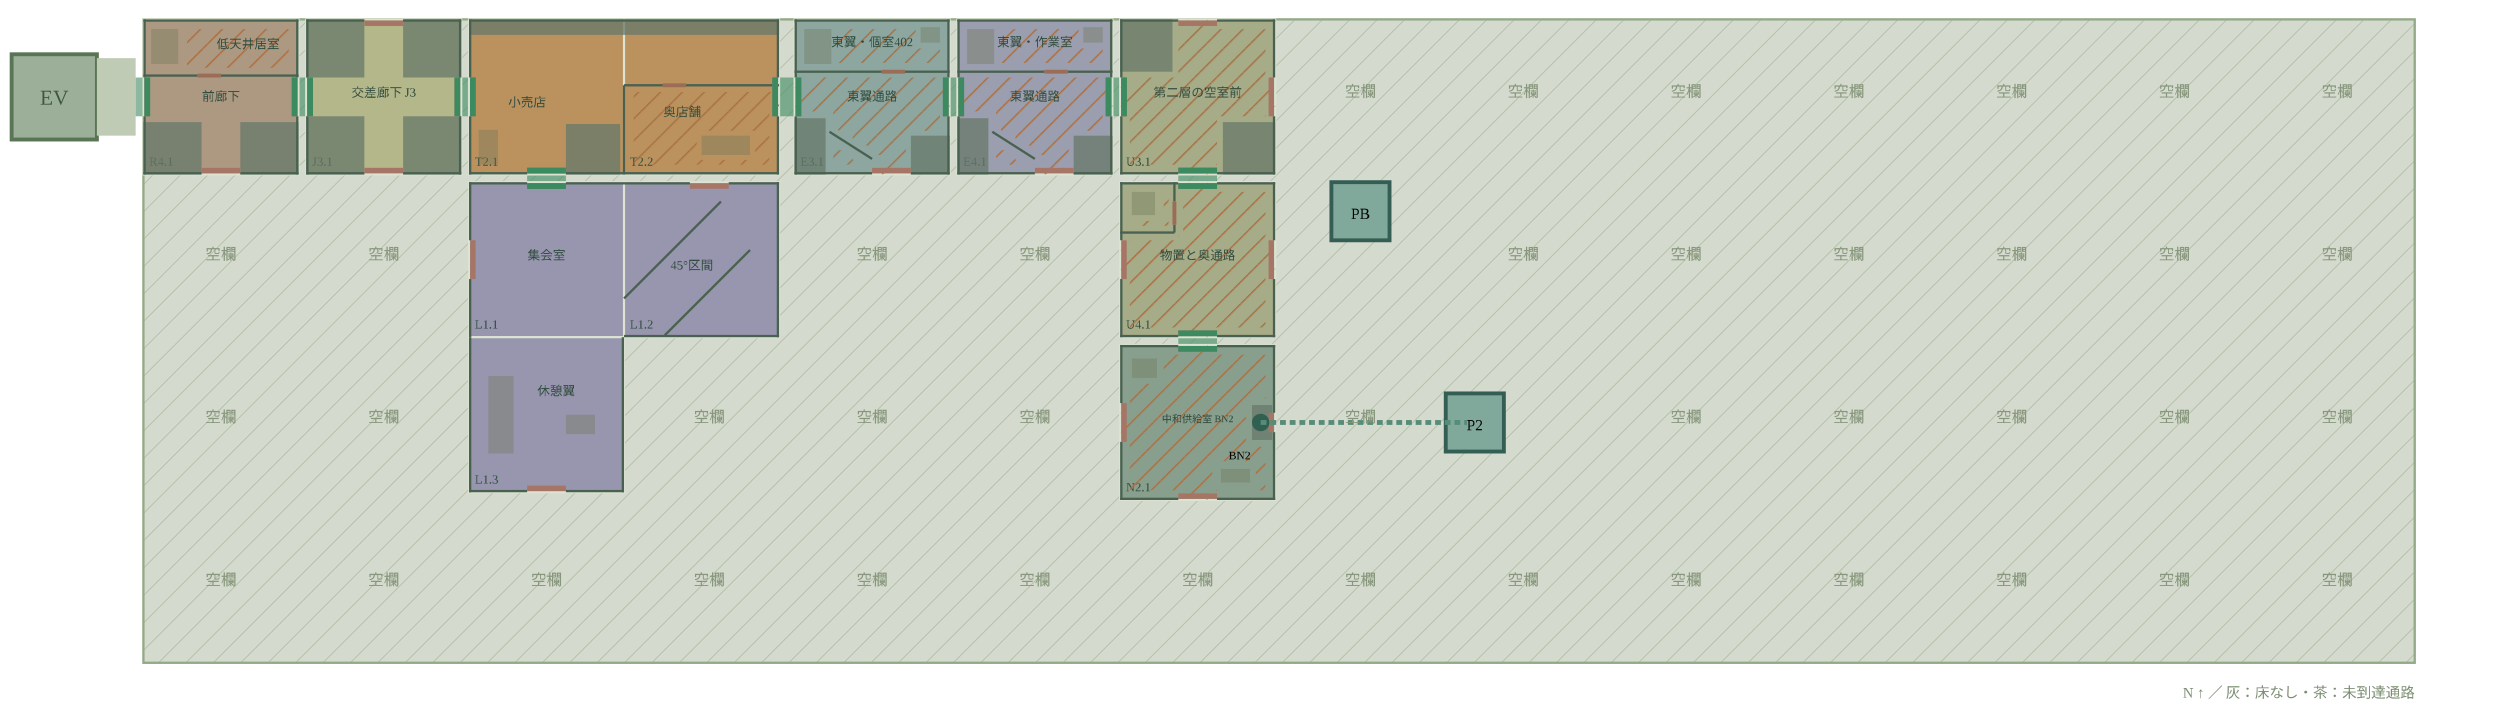
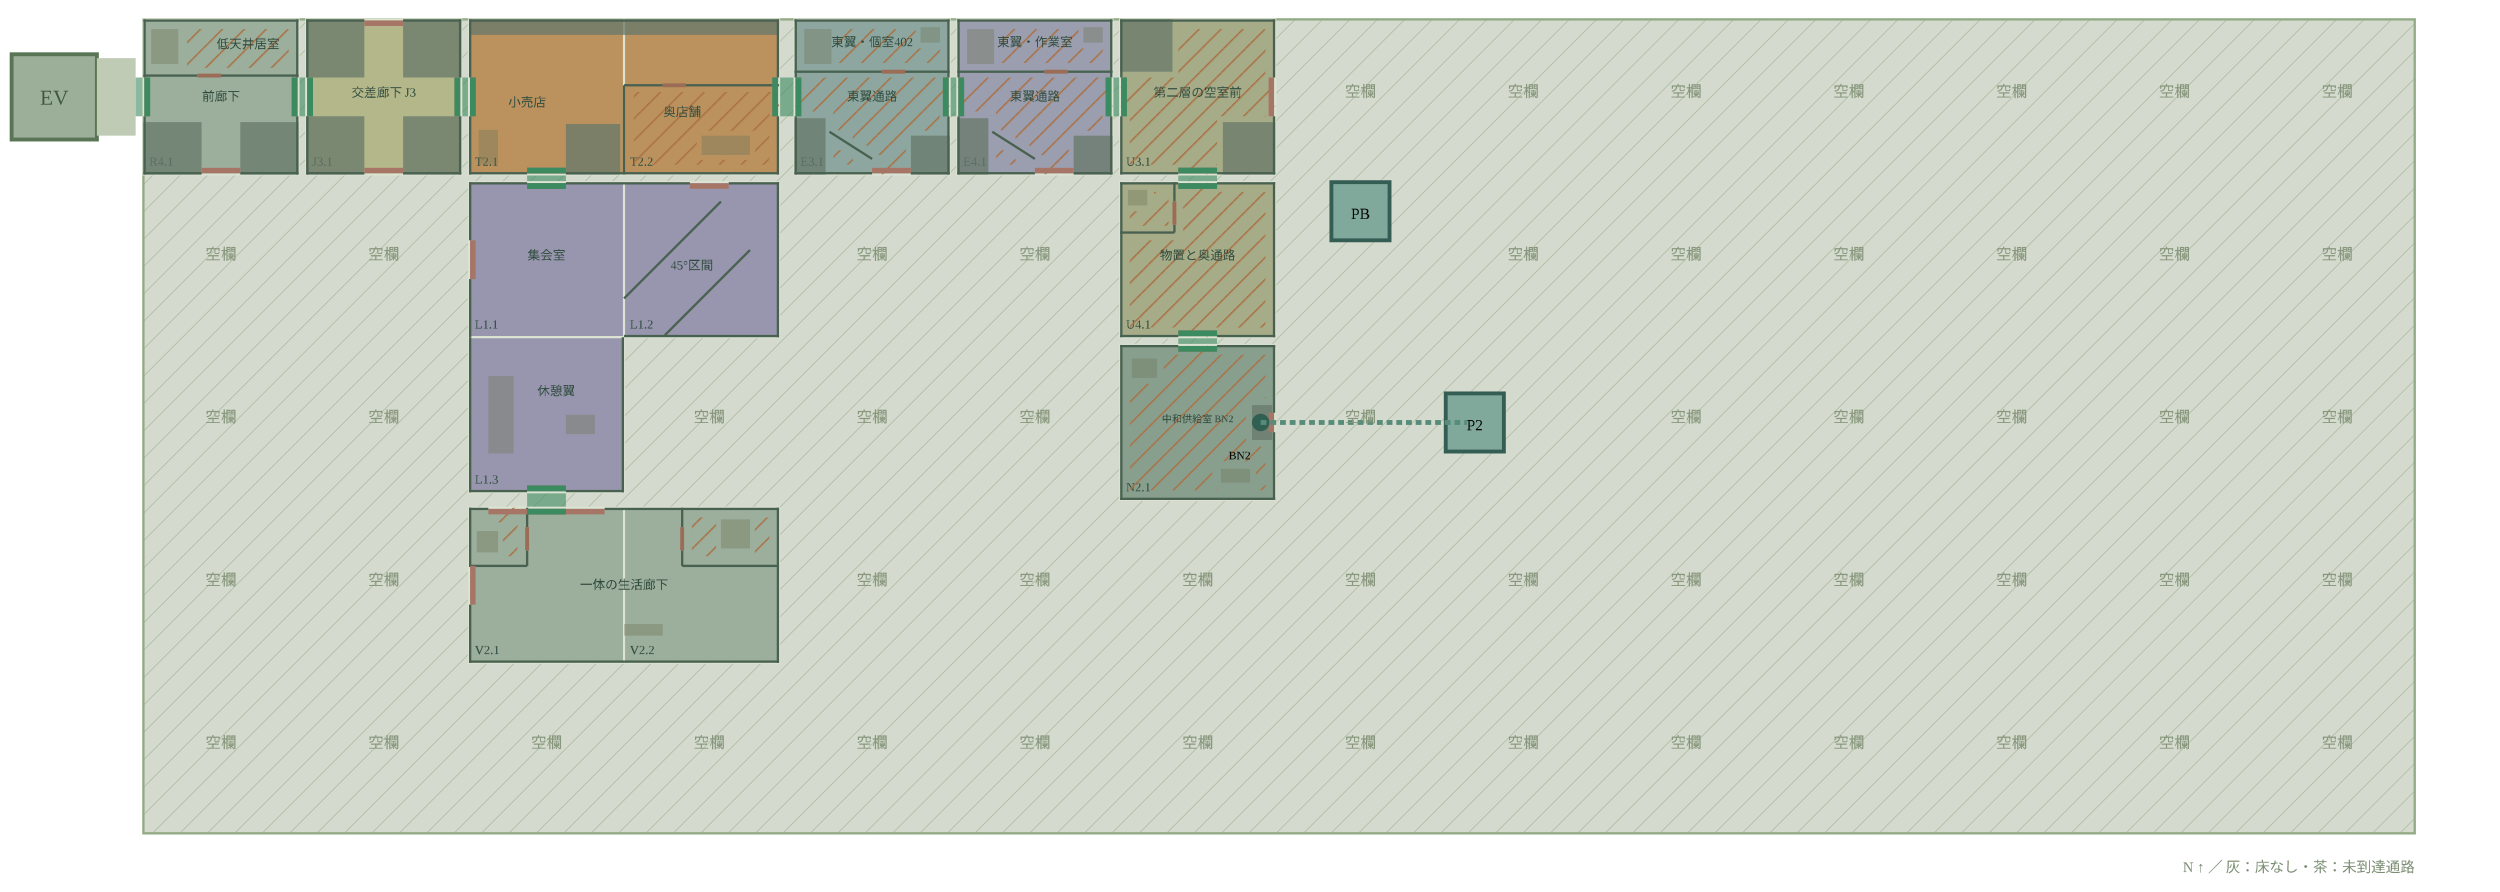
- <svg xmlns="http://www.w3.org/2000/svg" viewBox="-7.4 -1 129 37" role="img" aria-label="第二層 A 4方向・内部通路平面図">
+ <svg xmlns="http://www.w3.org/2000/svg" viewBox="-7.4 -1 129 46" role="img" aria-label="第二層 A 4方向・内部通路平面図">
  <defs>
    <pattern id="well0" width="1" height="1" patternUnits="userSpaceOnUse" patternTransform="rotate(45)">
      <rect width="1" height="1" fill="#d4dacd" />
      <line x1="0" y1="0" x2="0" y2="1" stroke="#b7c3ac" stroke-width=".1" />
    </pattern>
    <pattern id="iso0" width=".8" height=".8" patternUnits="userSpaceOnUse" patternTransform="rotate(45)">
      <line x1="0" y1="0" x2="0" y2=".8" stroke="#aa7043" stroke-width=".15" />
    </pattern>
  </defs>
-   <rect x="0" y="0" width="117.2" height="33.2" fill="url(#well0)" stroke="#93aa86" stroke-width=".12" />
+   <rect x="0" y="0" width="117.2" height="42" fill="url(#well0)" stroke="#93aa86" stroke-width=".12" />
  <rect x="-6.8" y="1.8" width="4.4" height="4.4" fill="#9caf99" stroke="#597555" stroke-width=".2" />
  <text x="-4.6" y="4.4" text-anchor="middle" font-size="1.1" fill="#3c5839">EV</text>
  <rect x="-2.4" y="2" width="2" height="4" fill="#c0cbb5" />
  <rect x="8" y="3" width="0.4" height="2" fill="#3c8a60" fill-opacity=".6" />
  <rect x="32.8" y="3" width="0.8" height="2" fill="#3c8a60" fill-opacity=".6" />
  <rect x="19.8" y="8" width="2" height="0.4" fill="#3c8a60" fill-opacity=".6" />
+   <rect x="19.8" y="24.4" width="2" height="0.8" fill="#3c8a60" fill-opacity=".6" />
  <rect x="16.4" y="3" width="0.4" height="2" fill="#3c8a60" fill-opacity=".6" />
  <rect x="41.6" y="3" width="0.4" height="2" fill="#3c8a60" fill-opacity=".6" />
  <rect x="50" y="3" width="0.4" height="2" fill="#3c8a60" fill-opacity=".6" />
  <rect x="53.4" y="8" width="2" height="0.4" fill="#3c8a60" fill-opacity=".6" />
  <rect x="53.4" y="16.4" width="2" height="0.4" fill="#3c8a60" fill-opacity=".6" />
  <rect x="-0.4" y="3" width="0.4" height="2" fill="#3c8a60" fill-opacity=".6" />
  <g data-id="R4" transform="translate(0 0) rotate(0 4 4)">
-     <rect x="0" y="0" width="8" height="8" fill="#ad9981" stroke="#dce3d3" stroke-width="0.11" />
+     <rect x="0" y="0" width="8" height="8" fill="#9cae9c" stroke="#dce3d3" stroke-width="0.11" />
    <text x="0.3" y="7.55" font-size=".65" fill="#334f42">R4.1</text>
    <rect x="0" y="5.3" width="3" height="2.7" fill="#67786a" opacity=".75" />
    <rect x="5" y="5.3" width="3" height="2.7" fill="#67786a" opacity=".75" />
    <rect x="0.4" y="0.5" width="1.4" height="1.8" fill="#6f755a" opacity=".38" />
    <line x1="0" y1="0.06" x2="8" y2="0.06" stroke="#496150" stroke-width="0.12" />
    <line x1="0" y1="7.94" x2="3" y2="7.94" stroke="#496150" stroke-width="0.12" />
    <line x1="5" y1="7.94" x2="8" y2="7.94" stroke="#496150" stroke-width="0.12" />
    <line x1="0.06" y1="0" x2="0.06" y2="3" stroke="#496150" stroke-width="0.12" />
    <line x1="0.06" y1="5" x2="0.06" y2="8" stroke="#496150" stroke-width="0.12" />
    <line x1="7.94" y1="0" x2="7.94" y2="3" stroke="#496150" stroke-width="0.12" />
    <line x1="7.94" y1="5" x2="7.94" y2="8" stroke="#496150" stroke-width="0.12" />
    <line x1="0" y1="2.9" x2="2.8" y2="2.9" stroke="#496150" stroke-width="0.12" />
    <line x1="4" y1="2.9" x2="8" y2="2.9" stroke="#496150" stroke-width="0.12" />
    <line x1="2.8" y1="2.9" x2="4" y2="2.9" stroke="#9b6c56" stroke-width="0.2" />
    <rect x="2.25" y="0.5" width="5.25" height="0.25" fill="url(#iso0)" />
    <rect x="2.25" y="0.75" width="5.25" height="0.25" fill="url(#iso0)" />
    <rect x="2.25" y="1" width="5.25" height="0.25" fill="url(#iso0)" />
    <rect x="2.25" y="1.25" width="5.25" height="0.25" fill="url(#iso0)" />
    <rect x="2.25" y="1.5" width="5.25" height="0.25" fill="url(#iso0)" />
    <rect x="2.25" y="1.75" width="5.25" height="0.25" fill="url(#iso0)" />
    <rect x="2.25" y="2" width="5.25" height="0.25" fill="url(#iso0)" />
    <rect x="2.25" y="2.25" width="5.25" height="0.25" fill="url(#iso0)" />
    <line x1="0.2" y1="3" x2="0.2" y2="5" stroke="#a67565" stroke-width="0.28" />
    <line x1="0.2" y1="3" x2="0.2" y2="5" stroke="#3c8a60" stroke-width="0.3" />
    <line x1="7.8" y1="3" x2="7.8" y2="5" stroke="#a67565" stroke-width="0.28" />
    <line x1="7.8" y1="3" x2="7.8" y2="5" stroke="#3c8a60" stroke-width="0.3" />
    <line x1="3" y1="7.8" x2="5" y2="7.8" stroke="#a67565" stroke-width="0.28" />
    <text x="5.4" y="1.5" text-anchor="middle" font-size="0.65" fill="#304b3d">低天井居室</text>
    <text x="4" y="4.2" text-anchor="middle" font-size="0.65" fill="#304b3d">前廊下</text>
  </g>
  <g data-id="T2" transform="translate(16.8 0) rotate(0 4 4)">
    <rect x="0" y="0" width="8" height="8" fill="#bb925e" stroke="#dce3d3" stroke-width="0.11" />
    <text x="0.3" y="7.55" font-size=".65" fill="#334f42">T2.1</text>
    <rect x="8" y="0" width="8" height="8" fill="#bb925e" stroke="#dce3d3" stroke-width="0.11" />
    <text x="8.3" y="7.55" font-size=".65" fill="#334f42">T2.2</text>
    <rect x="0" y="0" width="16" height="0.8" fill="#67786a" opacity=".75" />
    <rect x="5" y="5.4" width="2.8" height="2.6" fill="#67786a" opacity=".75" />
    <rect x="0.5" y="5.7" width="1" height="1.8" fill="#6f755a" opacity=".38" />
    <rect x="12" y="6" width="2.5" height="1" fill="#6f755a" opacity=".38" />
    <line x1="0" y1="0.06" x2="8" y2="0.06" stroke="#496150" stroke-width="0.12" />
    <line x1="0" y1="7.94" x2="3" y2="7.94" stroke="#496150" stroke-width="0.12" />
    <line x1="5" y1="7.94" x2="8" y2="7.94" stroke="#496150" stroke-width="0.12" />
    <line x1="0.06" y1="0" x2="0.06" y2="3" stroke="#496150" stroke-width="0.12" />
    <line x1="0.06" y1="5" x2="0.06" y2="8" stroke="#496150" stroke-width="0.12" />
    <line x1="8" y1="0.06" x2="16" y2="0.06" stroke="#496150" stroke-width="0.12" />
    <line x1="8" y1="7.94" x2="16" y2="7.94" stroke="#496150" stroke-width="0.12" />
    <line x1="15.94" y1="0" x2="15.94" y2="3" stroke="#496150" stroke-width="0.12" />
    <line x1="15.94" y1="5" x2="15.94" y2="8" stroke="#496150" stroke-width="0.12" />
    <line x1="8" y1="3.4" x2="10" y2="3.4" stroke="#496150" stroke-width="0.12" />
    <line x1="11.2" y1="3.4" x2="16" y2="3.4" stroke="#496150" stroke-width="0.12" />
    <line x1="8" y1="3.4" x2="8" y2="8" stroke="#496150" stroke-width="0.12" />
    <line x1="10" y1="3.4" x2="11.2" y2="3.4" stroke="#9b6c56" stroke-width="0.2" />
    <rect x="8.5" y="3.75" width="7.5" height="0.25" fill="url(#iso0)" />
    <rect x="8.5" y="4" width="7.5" height="0.25" fill="url(#iso0)" />
    <rect x="8.5" y="4.25" width="7.5" height="0.25" fill="url(#iso0)" />
    <rect x="8.5" y="4.5" width="7.25" height="0.25" fill="url(#iso0)" />
    <rect x="8.5" y="4.75" width="7" height="0.25" fill="url(#iso0)" />
    <rect x="8.5" y="5" width="7" height="0.25" fill="url(#iso0)" />
    <rect x="8.5" y="5.25" width="7" height="0.25" fill="url(#iso0)" />
    <rect x="8.5" y="5.5" width="7" height="0.25" fill="url(#iso0)" />
    <rect x="8.5" y="5.75" width="3.25" height="0.25" fill="url(#iso0)" />
    <rect x="14.75" y="5.75" width="0.75" height="0.25" fill="url(#iso0)" />
    <rect x="8.5" y="6" width="3.25" height="0.25" fill="url(#iso0)" />
    <rect x="14.75" y="6" width="0.75" height="0.25" fill="url(#iso0)" />
    <rect x="8.5" y="6.25" width="3.25" height="0.25" fill="url(#iso0)" />
    <rect x="14.75" y="6.25" width="0.75" height="0.25" fill="url(#iso0)" />
    <rect x="8.5" y="6.5" width="3.25" height="0.25" fill="url(#iso0)" />
    <rect x="14.75" y="6.5" width="0.75" height="0.25" fill="url(#iso0)" />
    <rect x="8.5" y="6.75" width="3.25" height="0.25" fill="url(#iso0)" />
    <rect x="14.75" y="6.75" width="0.75" height="0.25" fill="url(#iso0)" />
    <rect x="8.5" y="7" width="3.25" height="0.25" fill="url(#iso0)" />
    <rect x="14.75" y="7" width="0.75" height="0.25" fill="url(#iso0)" />
    <rect x="8.5" y="7.25" width="7" height="0.25" fill="url(#iso0)" />
    <line x1="0.2" y1="3" x2="0.2" y2="5" stroke="#a67565" stroke-width="0.28" />
    <line x1="0.2" y1="3" x2="0.2" y2="5" stroke="#3c8a60" stroke-width="0.3" />
    <line x1="15.8" y1="3" x2="15.8" y2="5" stroke="#a67565" stroke-width="0.28" />
    <line x1="15.8" y1="3" x2="15.8" y2="5" stroke="#3c8a60" stroke-width="0.3" />
    <line x1="3" y1="7.8" x2="5" y2="7.8" stroke="#a67565" stroke-width="0.28" />
    <line x1="3" y1="7.8" x2="5" y2="7.8" stroke="#3c8a60" stroke-width="0.3" />
    <text x="3" y="4.5" text-anchor="middle" font-size="0.65" fill="#304b3d">小売店</text>
    <text x="11" y="5" text-anchor="middle" font-size="0.65" fill="#304b3d">奥店舗</text>
  </g>
  <g data-id="L1" transform="translate(16.8 8.4) rotate(0 4 4)">
    <rect x="0" y="0" width="8" height="8" fill="#9796ae" stroke="#dce3d3" stroke-width="0.11" />
    <text x="0.3" y="7.55" font-size=".65" fill="#334f42">L1.1</text>
    <rect x="8" y="0" width="8" height="8" fill="#9796ae" stroke="#dce3d3" stroke-width="0.11" />
    <text x="8.3" y="7.55" font-size=".65" fill="#334f42">L1.2</text>
    <rect x="0" y="8" width="8" height="8" fill="#9796ae" stroke="#dce3d3" stroke-width="0.11" />
    <text x="0.3" y="15.55" font-size=".65" fill="#334f42">L1.3</text>
    <rect x="1" y="10" width="1.3" height="4" fill="#6f755a" opacity=".38" />
    <rect x="5" y="12" width="1.5" height="1" fill="#6f755a" opacity=".38" />
    <line x1="0" y1="0.06" x2="3" y2="0.06" stroke="#496150" stroke-width="0.12" />
    <line x1="5" y1="0.06" x2="8" y2="0.06" stroke="#496150" stroke-width="0.12" />
    <line x1="0.06" y1="0" x2="0.06" y2="3" stroke="#496150" stroke-width="0.12" />
    <line x1="0.06" y1="5" x2="0.06" y2="8" stroke="#496150" stroke-width="0.12" />
    <line x1="8" y1="0.06" x2="11.4" y2="0.06" stroke="#496150" stroke-width="0.12" />
    <line x1="13.4" y1="0.06" x2="16" y2="0.06" stroke="#496150" stroke-width="0.12" />
    <line x1="8" y1="7.94" x2="16" y2="7.94" stroke="#496150" stroke-width="0.12" />
    <line x1="15.94" y1="0" x2="15.94" y2="8" stroke="#496150" stroke-width="0.12" />
    <line x1="0" y1="15.94" x2="3" y2="15.94" stroke="#496150" stroke-width="0.12" />
    <line x1="5" y1="15.94" x2="8" y2="15.94" stroke="#496150" stroke-width="0.12" />
    <line x1="0.06" y1="8" x2="0.06" y2="16" stroke="#496150" stroke-width="0.12" />
    <line x1="7.94" y1="8" x2="7.94" y2="16" stroke="#496150" stroke-width="0.12" />
    <line x1="8" y1="6" x2="13" y2="1" stroke="#496150" stroke-width="0.12" />
    <line x1="10.1" y1="7.9" x2="14.5" y2="3.5" stroke="#496150" stroke-width="0.12" />
    <line x1="0.2" y1="3" x2="0.2" y2="5" stroke="#a67565" stroke-width="0.28" />
    <line x1="3" y1="0.2" x2="5" y2="0.2" stroke="#a67565" stroke-width="0.28" />
    <line x1="3" y1="0.2" x2="5" y2="0.2" stroke="#3c8a60" stroke-width="0.3" />
    <line x1="11.4" y1="0.2" x2="13.4" y2="0.2" stroke="#a67565" stroke-width="0.28" />
    <line x1="3" y1="15.8" x2="5" y2="15.8" stroke="#a67565" stroke-width="0.28" />
+     <line x1="3" y1="15.8" x2="5" y2="15.8" stroke="#3c8a60" stroke-width="0.3" />
    <text x="4" y="4" text-anchor="middle" font-size="0.65" fill="#304b3d">集会室</text>
    <text x="11.5" y="4.5" text-anchor="middle" font-size="0.65" fill="#304b3d">45°区間</text>
    <text x="4.5" y="11" text-anchor="middle" font-size="0.65" fill="#304b3d">休憩翼</text>
  </g>
  <g data-id="J3" transform="translate(8.4 0) rotate(0 4 4)">
    <rect x="0" y="0" width="8" height="8" fill="#b3b78a" stroke="#dce3d3" stroke-width="0.11" />
    <text x="0.3" y="7.55" font-size=".65" fill="#334f42">J3.1</text>
    <rect x="0" y="0" width="3" height="3" fill="#67786a" opacity=".75" />
    <rect x="5" y="0" width="3" height="3" fill="#67786a" opacity=".75" />
    <rect x="0" y="5" width="3" height="3" fill="#67786a" opacity=".75" />
    <rect x="5" y="5" width="3" height="3" fill="#67786a" opacity=".75" />
    <line x1="0" y1="0.06" x2="3" y2="0.06" stroke="#496150" stroke-width="0.12" />
    <line x1="5" y1="0.06" x2="8" y2="0.06" stroke="#496150" stroke-width="0.12" />
    <line x1="0" y1="7.94" x2="3" y2="7.94" stroke="#496150" stroke-width="0.12" />
    <line x1="5" y1="7.94" x2="8" y2="7.94" stroke="#496150" stroke-width="0.12" />
    <line x1="0.06" y1="0" x2="0.06" y2="3" stroke="#496150" stroke-width="0.12" />
    <line x1="0.06" y1="5" x2="0.06" y2="8" stroke="#496150" stroke-width="0.12" />
    <line x1="7.94" y1="0" x2="7.94" y2="3" stroke="#496150" stroke-width="0.12" />
    <line x1="7.94" y1="5" x2="7.94" y2="8" stroke="#496150" stroke-width="0.12" />
    <line x1="3" y1="0.2" x2="5" y2="0.2" stroke="#a67565" stroke-width="0.28" />
    <line x1="3" y1="7.8" x2="5" y2="7.8" stroke="#a67565" stroke-width="0.28" />
    <line x1="0.2" y1="3" x2="0.2" y2="5" stroke="#a67565" stroke-width="0.28" />
    <line x1="0.2" y1="3" x2="0.2" y2="5" stroke="#3c8a60" stroke-width="0.3" />
    <line x1="7.8" y1="3" x2="7.8" y2="5" stroke="#a67565" stroke-width="0.28" />
    <line x1="7.8" y1="3" x2="7.8" y2="5" stroke="#3c8a60" stroke-width="0.3" />
    <text x="4" y="4" text-anchor="middle" font-size="0.65" fill="#304b3d">交差廊下 J3</text>
  </g>
  <g data-id="E3" transform="translate(33.6 0) rotate(0 4 4)">
    <rect x="0" y="0" width="8" height="8" fill="#8da7a0" stroke="#dce3d3" stroke-width="0.11" />
    <text x="0.3" y="7.55" font-size=".65" fill="#334f42">E3.1</text>
    <rect x="0" y="5.1" width="1.6" height="2.9" fill="#67786a" opacity=".75" />
    <rect x="6" y="6" width="2" height="2" fill="#67786a" opacity=".75" />
    <rect x="0.5" y="0.5" width="1.4" height="1.8" fill="#6f755a" opacity=".38" />
    <rect x="6.5" y="0.4" width="1" height="0.8" fill="#6f755a" opacity=".38" />
    <line x1="0" y1="0.06" x2="8" y2="0.06" stroke="#496150" stroke-width="0.12" />
    <line x1="0" y1="7.94" x2="4" y2="7.94" stroke="#496150" stroke-width="0.12" />
    <line x1="6" y1="7.94" x2="8" y2="7.94" stroke="#496150" stroke-width="0.12" />
    <line x1="0.06" y1="0" x2="0.06" y2="3" stroke="#496150" stroke-width="0.12" />
    <line x1="0.06" y1="5" x2="0.06" y2="8" stroke="#496150" stroke-width="0.12" />
    <line x1="7.94" y1="0" x2="7.94" y2="3" stroke="#496150" stroke-width="0.12" />
    <line x1="7.94" y1="5" x2="7.94" y2="8" stroke="#496150" stroke-width="0.12" />
    <line x1="0" y1="2.7" x2="4.5" y2="2.7" stroke="#496150" stroke-width="0.12" />
    <line x1="5.7" y1="2.7" x2="8" y2="2.7" stroke="#496150" stroke-width="0.12" />
    <line x1="1.8" y1="5.8" x2="4" y2="7.2" stroke="#496150" stroke-width="0.12" />
    <line x1="4.5" y1="2.7" x2="5.7" y2="2.7" stroke="#9b6c56" stroke-width="0.2" />
    <rect x="2.25" y="0.5" width="4" height="0.25" fill="url(#iso0)" />
    <rect x="2.25" y="0.75" width="4" height="0.25" fill="url(#iso0)" />
    <rect x="2.25" y="1" width="4" height="0.25" fill="url(#iso0)" />
    <rect x="2.25" y="1.25" width="4" height="0.25" fill="url(#iso0)" />
    <rect x="2.25" y="1.5" width="5.25" height="0.25" fill="url(#iso0)" />
    <rect x="2.25" y="1.75" width="5.25" height="0.25" fill="url(#iso0)" />
    <rect x="2.25" y="2" width="5.25" height="0.25" fill="url(#iso0)" />
    <rect x="0.5" y="3" width="7" height="0.25" fill="url(#iso0)" />
    <rect x="0.25" y="3.25" width="7.5" height="0.25" fill="url(#iso0)" />
    <rect x="0" y="3.5" width="8" height="0.25" fill="url(#iso0)" />
    <rect x="0" y="3.75" width="8" height="0.25" fill="url(#iso0)" />
    <rect x="0" y="4" width="8" height="0.25" fill="url(#iso0)" />
    <rect x="0" y="4.25" width="8" height="0.25" fill="url(#iso0)" />
    <rect x="0.25" y="4.5" width="7.5" height="0.25" fill="url(#iso0)" />
    <rect x="2" y="4.75" width="5.5" height="0.25" fill="url(#iso0)" />
    <rect x="2" y="5" width="5.5" height="0.25" fill="url(#iso0)" />
    <rect x="2" y="5.25" width="5.5" height="0.25" fill="url(#iso0)" />
    <rect x="2.25" y="5.5" width="5.25" height="0.25" fill="url(#iso0)" />
    <rect x="2.75" y="5.75" width="3" height="0.25" fill="url(#iso0)" />
    <rect x="3" y="6" width="2.75" height="0.25" fill="url(#iso0)" />
    <rect x="3.5" y="6.25" width="2.25" height="0.25" fill="url(#iso0)" />
    <rect x="2" y="6.5" width="0.25" height="0.25" fill="url(#iso0)" />
    <rect x="3.75" y="6.5" width="2" height="0.25" fill="url(#iso0)" />
    <rect x="2" y="6.75" width="0.75" height="0.25" fill="url(#iso0)" />
    <rect x="4.25" y="6.75" width="1.5" height="0.25" fill="url(#iso0)" />
    <rect x="2" y="7" width="1" height="0.25" fill="url(#iso0)" />
    <rect x="4.5" y="7" width="1.25" height="0.25" fill="url(#iso0)" />
    <rect x="2" y="7.25" width="1.5" height="0.25" fill="url(#iso0)" />
    <rect x="4.25" y="7.25" width="1.5" height="0.25" fill="url(#iso0)" />
    <rect x="4.25" y="7.5" width="1.5" height="0.25" fill="url(#iso0)" />
    <rect x="4.5" y="7.75" width="1" height="0.25" fill="url(#iso0)" />
    <line x1="0.2" y1="3" x2="0.2" y2="5" stroke="#a67565" stroke-width="0.28" />
    <line x1="0.2" y1="3" x2="0.2" y2="5" stroke="#3c8a60" stroke-width="0.3" />
    <line x1="7.8" y1="3" x2="7.8" y2="5" stroke="#a67565" stroke-width="0.28" />
    <line x1="7.8" y1="3" x2="7.8" y2="5" stroke="#3c8a60" stroke-width="0.3" />
    <line x1="4" y1="7.8" x2="6" y2="7.8" stroke="#a67565" stroke-width="0.28" />
    <text x="4" y="1.4" text-anchor="middle" font-size="0.65" fill="#304b3d">東翼・個室402</text>
    <text x="4" y="4.2" text-anchor="middle" font-size="0.65" fill="#304b3d">東翼通路</text>
  </g>
  <g data-id="E4" transform="translate(42 0) rotate(0 4 4)">
    <rect x="0" y="0" width="8" height="8" fill="#9b9eae" stroke="#dce3d3" stroke-width="0.11" />
    <text x="0.3" y="7.55" font-size=".65" fill="#334f42">E4.1</text>
    <rect x="0" y="5.1" width="1.6" height="2.9" fill="#67786a" opacity=".75" />
    <rect x="6" y="6" width="2" height="2" fill="#67786a" opacity=".75" />
    <rect x="0.5" y="0.5" width="1.4" height="1.8" fill="#6f755a" opacity=".38" />
    <rect x="6.5" y="0.4" width="1" height="0.8" fill="#6f755a" opacity=".38" />
    <line x1="0" y1="0.06" x2="8" y2="0.06" stroke="#496150" stroke-width="0.12" />
    <line x1="0" y1="7.94" x2="4" y2="7.94" stroke="#496150" stroke-width="0.12" />
    <line x1="6" y1="7.94" x2="8" y2="7.94" stroke="#496150" stroke-width="0.12" />
    <line x1="0.06" y1="0" x2="0.06" y2="3" stroke="#496150" stroke-width="0.12" />
    <line x1="0.06" y1="5" x2="0.06" y2="8" stroke="#496150" stroke-width="0.12" />
    <line x1="7.94" y1="0" x2="7.94" y2="3" stroke="#496150" stroke-width="0.12" />
    <line x1="7.94" y1="5" x2="7.94" y2="8" stroke="#496150" stroke-width="0.12" />
    <line x1="0" y1="2.7" x2="4.5" y2="2.7" stroke="#496150" stroke-width="0.12" />
    <line x1="5.7" y1="2.7" x2="8" y2="2.7" stroke="#496150" stroke-width="0.12" />
    <line x1="1.8" y1="5.8" x2="4" y2="7.2" stroke="#496150" stroke-width="0.12" />
    <line x1="4.5" y1="2.7" x2="5.7" y2="2.7" stroke="#9b6c56" stroke-width="0.2" />
    <rect x="2.25" y="0.5" width="4" height="0.25" fill="url(#iso0)" />
    <rect x="2.25" y="0.75" width="4" height="0.25" fill="url(#iso0)" />
    <rect x="2.25" y="1" width="4" height="0.25" fill="url(#iso0)" />
    <rect x="2.25" y="1.25" width="4" height="0.25" fill="url(#iso0)" />
    <rect x="2.25" y="1.5" width="5.25" height="0.25" fill="url(#iso0)" />
    <rect x="2.25" y="1.75" width="5.25" height="0.25" fill="url(#iso0)" />
    <rect x="2.25" y="2" width="5.25" height="0.25" fill="url(#iso0)" />
    <rect x="0.5" y="3" width="7" height="0.25" fill="url(#iso0)" />
    <rect x="0.25" y="3.25" width="7.5" height="0.25" fill="url(#iso0)" />
    <rect x="0" y="3.5" width="8" height="0.25" fill="url(#iso0)" />
    <rect x="0" y="3.75" width="8" height="0.25" fill="url(#iso0)" />
    <rect x="0" y="4" width="8" height="0.25" fill="url(#iso0)" />
    <rect x="0" y="4.25" width="8" height="0.25" fill="url(#iso0)" />
    <rect x="0.25" y="4.5" width="7.5" height="0.25" fill="url(#iso0)" />
    <rect x="2" y="4.75" width="5.5" height="0.25" fill="url(#iso0)" />
    <rect x="2" y="5" width="5.5" height="0.25" fill="url(#iso0)" />
    <rect x="2" y="5.25" width="5.5" height="0.25" fill="url(#iso0)" />
    <rect x="2.25" y="5.5" width="5.25" height="0.25" fill="url(#iso0)" />
    <rect x="2.75" y="5.75" width="3" height="0.25" fill="url(#iso0)" />
    <rect x="3" y="6" width="2.75" height="0.25" fill="url(#iso0)" />
    <rect x="3.5" y="6.25" width="2.25" height="0.25" fill="url(#iso0)" />
    <rect x="2" y="6.5" width="0.25" height="0.25" fill="url(#iso0)" />
    <rect x="3.75" y="6.5" width="2" height="0.25" fill="url(#iso0)" />
    <rect x="2" y="6.75" width="0.75" height="0.25" fill="url(#iso0)" />
    <rect x="4.25" y="6.75" width="1.5" height="0.25" fill="url(#iso0)" />
    <rect x="2" y="7" width="1" height="0.25" fill="url(#iso0)" />
    <rect x="4.5" y="7" width="1.25" height="0.25" fill="url(#iso0)" />
    <rect x="2" y="7.25" width="1.5" height="0.25" fill="url(#iso0)" />
    <rect x="4.25" y="7.25" width="1.5" height="0.25" fill="url(#iso0)" />
    <rect x="4.25" y="7.5" width="1.5" height="0.25" fill="url(#iso0)" />
    <rect x="4.5" y="7.75" width="1" height="0.25" fill="url(#iso0)" />
    <line x1="0.2" y1="3" x2="0.2" y2="5" stroke="#a67565" stroke-width="0.28" />
    <line x1="0.2" y1="3" x2="0.2" y2="5" stroke="#3c8a60" stroke-width="0.3" />
    <line x1="7.8" y1="3" x2="7.8" y2="5" stroke="#a67565" stroke-width="0.28" />
    <line x1="7.8" y1="3" x2="7.8" y2="5" stroke="#3c8a60" stroke-width="0.3" />
    <line x1="4" y1="7.8" x2="6" y2="7.8" stroke="#a67565" stroke-width="0.28" />
    <text x="4" y="1.4" text-anchor="middle" font-size="0.65" fill="#304b3d">東翼・作業室</text>
    <text x="4" y="4.2" text-anchor="middle" font-size="0.65" fill="#304b3d">東翼通路</text>
  </g>
  <g data-id="U3" transform="translate(50.4 0) rotate(0 4 4)">
    <rect x="0" y="0" width="8" height="8" fill="#a6ac88" stroke="#dce3d3" stroke-width="0.11" />
    <text x="0.3" y="7.55" font-size=".65" fill="#334f42">U3.1</text>
    <rect x="0" y="0" width="2.7" height="2.7" fill="#67786a" opacity=".75" />
    <rect x="5.3" y="5.3" width="2.7" height="2.7" fill="#67786a" opacity=".75" />
-     <line x1="0" y1="0.06" x2="3" y2="0.06" stroke="#496150" stroke-width="0.12" />
-     <line x1="5" y1="0.06" x2="8" y2="0.06" stroke="#496150" stroke-width="0.12" />
+     <line x1="0" y1="0.06" x2="8" y2="0.06" stroke="#496150" stroke-width="0.12" />
    <line x1="0" y1="7.94" x2="3" y2="7.94" stroke="#496150" stroke-width="0.12" />
    <line x1="5" y1="7.94" x2="8" y2="7.94" stroke="#496150" stroke-width="0.12" />
    <line x1="0.06" y1="0" x2="0.06" y2="3" stroke="#496150" stroke-width="0.12" />
    <line x1="0.06" y1="5" x2="0.06" y2="8" stroke="#496150" stroke-width="0.12" />
    <line x1="7.94" y1="0" x2="7.94" y2="3" stroke="#496150" stroke-width="0.12" />
    <line x1="7.94" y1="5" x2="7.94" y2="8" stroke="#496150" stroke-width="0.12" />
-     <rect x="3.5" y="0" width="1" height="0.25" fill="url(#iso0)" />
-     <rect x="3.25" y="0.25" width="1.5" height="0.25" fill="url(#iso0)" />
    <rect x="3" y="0.5" width="4.5" height="0.25" fill="url(#iso0)" />
    <rect x="3" y="0.75" width="4.5" height="0.25" fill="url(#iso0)" />
    <rect x="3" y="1" width="4.5" height="0.25" fill="url(#iso0)" />
    <rect x="3" y="1.25" width="4.5" height="0.25" fill="url(#iso0)" />
    <rect x="3" y="1.5" width="4.5" height="0.25" fill="url(#iso0)" />
    <rect x="3" y="1.75" width="4.5" height="0.25" fill="url(#iso0)" />
    <rect x="3" y="2" width="4.5" height="0.25" fill="url(#iso0)" />
    <rect x="3" y="2.25" width="4.5" height="0.25" fill="url(#iso0)" />
    <rect x="3" y="2.5" width="4.5" height="0.25" fill="url(#iso0)" />
    <rect x="3" y="2.75" width="4.5" height="0.25" fill="url(#iso0)" />
    <rect x="0.5" y="3" width="7" height="0.25" fill="url(#iso0)" />
    <rect x="0.25" y="3.25" width="7.5" height="0.25" fill="url(#iso0)" />
    <rect x="0" y="3.5" width="8" height="0.25" fill="url(#iso0)" />
    <rect x="0" y="3.75" width="8" height="0.25" fill="url(#iso0)" />
    <rect x="0" y="4" width="8" height="0.25" fill="url(#iso0)" />
    <rect x="0" y="4.25" width="8" height="0.25" fill="url(#iso0)" />
    <rect x="0.25" y="4.5" width="7.5" height="0.25" fill="url(#iso0)" />
    <rect x="0.5" y="4.75" width="7" height="0.25" fill="url(#iso0)" />
    <rect x="0.5" y="5" width="4.5" height="0.25" fill="url(#iso0)" />
    <rect x="0.5" y="5.25" width="4.5" height="0.25" fill="url(#iso0)" />
    <rect x="0.5" y="5.5" width="4.5" height="0.25" fill="url(#iso0)" />
    <rect x="0.5" y="5.75" width="4.5" height="0.25" fill="url(#iso0)" />
    <rect x="0.5" y="6" width="4.5" height="0.25" fill="url(#iso0)" />
    <rect x="0.5" y="6.25" width="4.5" height="0.25" fill="url(#iso0)" />
    <rect x="0.5" y="6.5" width="4.5" height="0.25" fill="url(#iso0)" />
    <rect x="0.5" y="6.75" width="4.5" height="0.25" fill="url(#iso0)" />
    <rect x="0.5" y="7" width="4.5" height="0.25" fill="url(#iso0)" />
    <rect x="0.5" y="7.25" width="4.5" height="0.25" fill="url(#iso0)" />
    <rect x="3.25" y="7.5" width="1.5" height="0.25" fill="url(#iso0)" />
    <rect x="3.5" y="7.75" width="1" height="0.25" fill="url(#iso0)" />
-     <line x1="3" y1="0.2" x2="5" y2="0.2" stroke="#a67565" stroke-width="0.28" />
    <line x1="7.8" y1="3" x2="7.8" y2="5" stroke="#a67565" stroke-width="0.28" />
    <line x1="3" y1="7.8" x2="5" y2="7.8" stroke="#a67565" stroke-width="0.28" />
    <line x1="3" y1="7.8" x2="5" y2="7.8" stroke="#3c8a60" stroke-width="0.3" />
    <line x1="0.2" y1="3" x2="0.2" y2="5" stroke="#a67565" stroke-width="0.28" />
    <line x1="0.2" y1="3" x2="0.2" y2="5" stroke="#3c8a60" stroke-width="0.3" />
    <text x="4" y="4" text-anchor="middle" font-size="0.65" fill="#304b3d">第二層の空室前</text>
  </g>
  <g data-id="U4" transform="translate(50.4 8.4) rotate(0 4 4)">
    <rect x="0" y="0" width="8" height="8" fill="#a6ac88" stroke="#dce3d3" stroke-width="0.11" />
    <text x="0.3" y="7.55" font-size=".65" fill="#334f42">U4.1</text>
-     <rect x="0.6" y="0.5" width="1.2" height="1.2" fill="#6f755a" opacity=".38" />
+     <rect x="0.4" y="0.4" width="1" height="0.8" fill="#6f755a" opacity=".38" />
    <line x1="0" y1="0.06" x2="3" y2="0.06" stroke="#496150" stroke-width="0.12" />
    <line x1="5" y1="0.06" x2="8" y2="0.06" stroke="#496150" stroke-width="0.12" />
    <line x1="0" y1="7.94" x2="3" y2="7.94" stroke="#496150" stroke-width="0.12" />
    <line x1="5" y1="7.94" x2="8" y2="7.94" stroke="#496150" stroke-width="0.12" />
-     <line x1="0.06" y1="0" x2="0.06" y2="3" stroke="#496150" stroke-width="0.12" />
-     <line x1="0.06" y1="5" x2="0.06" y2="8" stroke="#496150" stroke-width="0.12" />
-     <line x1="7.94" y1="0" x2="7.94" y2="3" stroke="#496150" stroke-width="0.12" />
-     <line x1="7.94" y1="5" x2="7.94" y2="8" stroke="#496150" stroke-width="0.12" />
+     <line x1="0.06" y1="0" x2="0.06" y2="8" stroke="#496150" stroke-width="0.12" />
+     <line x1="7.94" y1="0" x2="7.94" y2="8" stroke="#496150" stroke-width="0.12" />
    <line x1="0" y1="2.6" x2="2.8" y2="2.6" stroke="#496150" stroke-width="0.12" />
    <line x1="2.8" y1="0" x2="2.8" y2="1" stroke="#496150" stroke-width="0.12" />
    <line x1="2.8" y1="2.2" x2="2.8" y2="2.6" stroke="#496150" stroke-width="0.12" />
    <line x1="2.8" y1="1" x2="2.8" y2="2.2" stroke="#9b6c56" stroke-width="0.2" />
    <rect x="3.5" y="0" width="1" height="0.25" fill="url(#iso0)" />
    <rect x="3.25" y="0.25" width="1.5" height="0.25" fill="url(#iso0)" />
-     <rect x="2.25" y="0.5" width="0.25" height="0.25" fill="url(#iso0)" />
+     <rect x="1.75" y="0.5" width="0.75" height="0.25" fill="url(#iso0)" />
    <rect x="3.25" y="0.5" width="4.25" height="0.25" fill="url(#iso0)" />
-     <rect x="2.25" y="0.75" width="0.25" height="0.25" fill="url(#iso0)" />
+     <rect x="1.75" y="0.75" width="0.75" height="0.25" fill="url(#iso0)" />
    <rect x="3.25" y="0.75" width="4.25" height="0.25" fill="url(#iso0)" />
-     <rect x="2.25" y="1" width="0.25" height="0.25" fill="url(#iso0)" />
+     <rect x="1.75" y="1" width="0.75" height="0.25" fill="url(#iso0)" />
    <rect x="3.25" y="1" width="4.25" height="0.25" fill="url(#iso0)" />
-     <rect x="2.25" y="1.25" width="0.25" height="0.25" fill="url(#iso0)" />
+     <rect x="1.75" y="1.25" width="0.75" height="0.25" fill="url(#iso0)" />
    <rect x="3.25" y="1.25" width="4.25" height="0.25" fill="url(#iso0)" />
-     <rect x="2.25" y="1.5" width="0.25" height="0.25" fill="url(#iso0)" />
+     <rect x="0.5" y="1.5" width="2" height="0.25" fill="url(#iso0)" />
    <rect x="3.25" y="1.5" width="4.25" height="0.25" fill="url(#iso0)" />
-     <rect x="2" y="1.75" width="0.5" height="0.25" fill="url(#iso0)" />
+     <rect x="0.5" y="1.75" width="2" height="0.25" fill="url(#iso0)" />
    <rect x="3.25" y="1.75" width="4.25" height="0.25" fill="url(#iso0)" />
    <rect x="0.5" y="2" width="2" height="0.25" fill="url(#iso0)" />
    <rect x="3.25" y="2" width="4.25" height="0.25" fill="url(#iso0)" />
    <rect x="3.25" y="2.25" width="4.25" height="0.25" fill="url(#iso0)" />
    <rect x="3.25" y="2.5" width="4.25" height="0.25" fill="url(#iso0)" />
    <rect x="3" y="2.75" width="4.5" height="0.25" fill="url(#iso0)" />
    <rect x="0.5" y="3" width="7" height="0.25" fill="url(#iso0)" />
-     <rect x="0.25" y="3.25" width="7.5" height="0.25" fill="url(#iso0)" />
-     <rect x="0" y="3.5" width="8" height="0.25" fill="url(#iso0)" />
-     <rect x="0" y="3.75" width="8" height="0.25" fill="url(#iso0)" />
-     <rect x="0" y="4" width="8" height="0.25" fill="url(#iso0)" />
-     <rect x="0" y="4.25" width="8" height="0.25" fill="url(#iso0)" />
-     <rect x="0.25" y="4.5" width="7.5" height="0.25" fill="url(#iso0)" />
+     <rect x="0.5" y="3.25" width="7" height="0.25" fill="url(#iso0)" />
+     <rect x="0.5" y="3.5" width="7" height="0.25" fill="url(#iso0)" />
+     <rect x="0.5" y="3.75" width="7" height="0.25" fill="url(#iso0)" />
+     <rect x="0.5" y="4" width="7" height="0.25" fill="url(#iso0)" />
+     <rect x="0.5" y="4.25" width="7" height="0.25" fill="url(#iso0)" />
+     <rect x="0.5" y="4.5" width="7" height="0.25" fill="url(#iso0)" />
    <rect x="0.5" y="4.75" width="7" height="0.25" fill="url(#iso0)" />
    <rect x="0.5" y="5" width="7" height="0.25" fill="url(#iso0)" />
    <rect x="0.5" y="5.25" width="7" height="0.25" fill="url(#iso0)" />
    <rect x="0.5" y="5.5" width="7" height="0.25" fill="url(#iso0)" />
    <rect x="0.5" y="5.75" width="7" height="0.25" fill="url(#iso0)" />
    <rect x="0.5" y="6" width="7" height="0.25" fill="url(#iso0)" />
    <rect x="0.5" y="6.25" width="7" height="0.25" fill="url(#iso0)" />
    <rect x="0.5" y="6.5" width="7" height="0.25" fill="url(#iso0)" />
    <rect x="0.5" y="6.75" width="7" height="0.25" fill="url(#iso0)" />
    <rect x="0.5" y="7" width="7" height="0.25" fill="url(#iso0)" />
    <rect x="0.5" y="7.25" width="7" height="0.25" fill="url(#iso0)" />
    <rect x="3.25" y="7.5" width="1.5" height="0.25" fill="url(#iso0)" />
    <rect x="3.5" y="7.75" width="1" height="0.25" fill="url(#iso0)" />
    <line x1="3" y1="0.2" x2="5" y2="0.2" stroke="#a67565" stroke-width="0.28" />
    <line x1="3" y1="0.2" x2="5" y2="0.2" stroke="#3c8a60" stroke-width="0.3" />
-     <line x1="7.8" y1="3" x2="7.8" y2="5" stroke="#a67565" stroke-width="0.28" />
    <line x1="3" y1="7.8" x2="5" y2="7.8" stroke="#a67565" stroke-width="0.28" />
    <line x1="3" y1="7.8" x2="5" y2="7.8" stroke="#3c8a60" stroke-width="0.3" />
-     <line x1="0.2" y1="3" x2="0.2" y2="5" stroke="#a67565" stroke-width="0.28" />
    <text x="4" y="4" text-anchor="middle" font-size="0.65" fill="#304b3d">物置と奥通路</text>
  </g>
  <g data-id="N2" transform="translate(50.4 16.8) rotate(0 4 4)">
    <rect x="0" y="0" width="8" height="8" fill="#899f8e" stroke="#dce3d3" stroke-width="0.11" />
    <text x="0.3" y="7.55" font-size=".65" fill="#334f42">N2.1</text>
    <rect x="6.8" y="3.1" width="1.05" height="1.8" fill="#67786a" opacity=".75" />
    <rect x="0.6" y="0.7" width="1.3" height="1" fill="#6f755a" opacity=".38" />
    <rect x="5.2" y="6.4" width="1.5" height="0.7" fill="#6f755a" opacity=".38" />
    <line x1="0" y1="0.06" x2="3" y2="0.06" stroke="#496150" stroke-width="0.12" />
    <line x1="5" y1="0.06" x2="8" y2="0.06" stroke="#496150" stroke-width="0.12" />
-     <line x1="0" y1="7.94" x2="3" y2="7.94" stroke="#496150" stroke-width="0.12" />
-     <line x1="5" y1="7.94" x2="8" y2="7.94" stroke="#496150" stroke-width="0.12" />
-     <line x1="0.06" y1="0" x2="0.06" y2="3" stroke="#496150" stroke-width="0.12" />
-     <line x1="0.06" y1="5" x2="0.06" y2="8" stroke="#496150" stroke-width="0.12" />
+     <line x1="0" y1="7.94" x2="8" y2="7.94" stroke="#496150" stroke-width="0.12" />
+     <line x1="0.06" y1="0" x2="0.06" y2="8" stroke="#496150" stroke-width="0.12" />
    <line x1="7.94" y1="0" x2="7.94" y2="3.5" stroke="#496150" stroke-width="0.12" />
    <line x1="7.94" y1="4.5" x2="7.94" y2="8" stroke="#496150" stroke-width="0.12" />
    <rect x="3.5" y="0" width="1" height="0.25" fill="url(#iso0)" />
    <rect x="3.25" y="0.25" width="1.5" height="0.25" fill="url(#iso0)" />
    <rect x="2.25" y="0.5" width="5.25" height="0.25" fill="url(#iso0)" />
    <rect x="2.25" y="0.75" width="5.25" height="0.25" fill="url(#iso0)" />
    <rect x="2.25" y="1" width="5.25" height="0.25" fill="url(#iso0)" />
    <rect x="2.25" y="1.25" width="5.25" height="0.25" fill="url(#iso0)" />
    <rect x="2.25" y="1.5" width="5.25" height="0.25" fill="url(#iso0)" />
    <rect x="2.25" y="1.75" width="5.25" height="0.25" fill="url(#iso0)" />
    <rect x="0.5" y="2" width="7" height="0.25" fill="url(#iso0)" />
    <rect x="0.5" y="2.25" width="7" height="0.25" fill="url(#iso0)" />
    <rect x="0.5" y="2.5" width="7" height="0.25" fill="url(#iso0)" />
    <rect x="0.5" y="2.75" width="6" height="0.25" fill="url(#iso0)" />
    <rect x="0.5" y="3" width="6" height="0.25" fill="url(#iso0)" />
-     <rect x="0.25" y="3.25" width="6.25" height="0.25" fill="url(#iso0)" />
-     <rect x="0" y="3.5" width="6.5" height="0.25" fill="url(#iso0)" />
-     <rect x="0" y="3.75" width="6.5" height="0.25" fill="url(#iso0)" />
-     <rect x="0" y="4" width="6.5" height="0.25" fill="url(#iso0)" />
-     <rect x="0" y="4.25" width="6.5" height="0.25" fill="url(#iso0)" />
-     <rect x="0.25" y="4.5" width="6.25" height="0.25" fill="url(#iso0)" />
+     <rect x="0.5" y="3.25" width="6" height="0.25" fill="url(#iso0)" />
+     <rect x="0.5" y="3.5" width="6" height="0.25" fill="url(#iso0)" />
+     <rect x="0.5" y="3.75" width="6" height="0.25" fill="url(#iso0)" />
+     <rect x="0.5" y="4" width="6" height="0.25" fill="url(#iso0)" />
+     <rect x="0.5" y="4.25" width="6" height="0.25" fill="url(#iso0)" />
+     <rect x="0.5" y="4.5" width="6" height="0.25" fill="url(#iso0)" />
    <rect x="0.5" y="4.75" width="6" height="0.25" fill="url(#iso0)" />
    <rect x="0.5" y="5" width="6" height="0.25" fill="url(#iso0)" />
    <rect x="0.5" y="5.25" width="7" height="0.25" fill="url(#iso0)" />
    <rect x="0.5" y="5.5" width="7" height="0.25" fill="url(#iso0)" />
    <rect x="0.5" y="5.75" width="7" height="0.25" fill="url(#iso0)" />
    <rect x="0.5" y="6" width="4.5" height="0.25" fill="url(#iso0)" />
    <rect x="7" y="6" width="0.5" height="0.25" fill="url(#iso0)" />
    <rect x="0.5" y="6.25" width="4.25" height="0.25" fill="url(#iso0)" />
    <rect x="7" y="6.25" width="0.5" height="0.25" fill="url(#iso0)" />
    <rect x="0.5" y="6.5" width="4.25" height="0.25" fill="url(#iso0)" />
    <rect x="7" y="6.5" width="0.5" height="0.25" fill="url(#iso0)" />
    <rect x="0.5" y="6.75" width="4.25" height="0.25" fill="url(#iso0)" />
    <rect x="7" y="6.75" width="0.5" height="0.25" fill="url(#iso0)" />
    <rect x="0.5" y="7" width="4.25" height="0.25" fill="url(#iso0)" />
    <rect x="7" y="7" width="0.5" height="0.25" fill="url(#iso0)" />
    <rect x="0.5" y="7.25" width="4.5" height="0.25" fill="url(#iso0)" />
    <rect x="7" y="7.25" width="0.5" height="0.25" fill="url(#iso0)" />
-     <rect x="3.25" y="7.5" width="1.5" height="0.25" fill="url(#iso0)" />
-     <rect x="3.5" y="7.75" width="1" height="0.25" fill="url(#iso0)" />
    <line x1="3" y1="0.2" x2="5" y2="0.2" stroke="#a67565" stroke-width="0.28" />
    <line x1="3" y1="0.2" x2="5" y2="0.2" stroke="#3c8a60" stroke-width="0.3" />
-     <line x1="3" y1="7.8" x2="5" y2="7.8" stroke="#a67565" stroke-width="0.28" />
-     <line x1="0.2" y1="3" x2="0.2" y2="5" stroke="#a67565" stroke-width="0.28" />
    <line x1="7.8" y1="3.5" x2="7.8" y2="4.5" stroke="#a67565" stroke-width="0.28" />
    <circle cx="7.25" cy="4" r=".45" fill="#315f51" />
    <text x="5.6" y="5.9" font-size=".6">BN2</text>
    <text x="4" y="4" text-anchor="middle" font-size="0.52" fill="#304b3d">中和供給室 BN2</text>
+   </g>
+   <g data-id="V2" transform="translate(16.8 25.2) rotate(0 4 4)">
+     <rect x="0" y="0" width="8" height="8" fill="#9cae9c" stroke="#dce3d3" stroke-width="0.11" />
+     <text x="0.3" y="7.55" font-size=".65" fill="#334f42">V2.1</text>
+     <rect x="8" y="0" width="8" height="8" fill="#9cae9c" stroke="#dce3d3" stroke-width="0.11" />
+     <text x="8.3" y="7.55" font-size=".65" fill="#334f42">V2.2</text>
+     <rect x="0.4" y="1.2" width="1.1" height="1.1" fill="#6f755a" opacity=".38" />
+     <rect x="13" y="0.6" width="1.5" height="1.5" fill="#6f755a" opacity=".38" />
+     <rect x="8" y="6" width="2" height="0.6" fill="#6f755a" opacity=".38" />
+     <line x1="0" y1="0.06" x2="1" y2="0.06" stroke="#496150" stroke-width="0.12" />
+     <line x1="7" y1="0.06" x2="8" y2="0.06" stroke="#496150" stroke-width="0.12" />
+     <line x1="0" y1="7.94" x2="8" y2="7.94" stroke="#496150" stroke-width="0.12" />
+     <line x1="0.06" y1="0" x2="0.06" y2="3" stroke="#496150" stroke-width="0.12" />
+     <line x1="0.06" y1="5" x2="0.06" y2="8" stroke="#496150" stroke-width="0.12" />
+     <line x1="8" y1="0.06" x2="16" y2="0.06" stroke="#496150" stroke-width="0.12" />
+     <line x1="8" y1="7.94" x2="16" y2="7.94" stroke="#496150" stroke-width="0.12" />
+     <line x1="15.94" y1="0" x2="15.94" y2="8" stroke="#496150" stroke-width="0.12" />
+     <line x1="3" y1="0" x2="3" y2="1" stroke="#496150" stroke-width="0.12" />
+     <line x1="3" y1="2.2" x2="3" y2="3" stroke="#496150" stroke-width="0.12" />
+     <line x1="0" y1="3" x2="3" y2="3" stroke="#496150" stroke-width="0.12" />
+     <line x1="11" y1="0" x2="11" y2="1" stroke="#496150" stroke-width="0.12" />
+     <line x1="11" y1="2.2" x2="11" y2="3" stroke="#496150" stroke-width="0.12" />
+     <line x1="11" y1="3" x2="16" y2="3" stroke="#496150" stroke-width="0.12" />
+     <line x1="3" y1="1" x2="3" y2="2.2" stroke="#9b6c56" stroke-width="0.2" />
+     <line x1="11" y1="1" x2="11" y2="2.2" stroke="#9b6c56" stroke-width="0.2" />
+     <rect x="1.5" y="0" width="1" height="0.25" fill="url(#iso0)" />
+     <rect x="1.25" y="0.25" width="1.25" height="0.25" fill="url(#iso0)" />
+     <rect x="1.25" y="0.5" width="1.25" height="0.25" fill="url(#iso0)" />
+     <rect x="11.5" y="0.5" width="1.25" height="0.25" fill="url(#iso0)" />
+     <rect x="14.75" y="0.5" width="0.75" height="0.25" fill="url(#iso0)" />
+     <rect x="1.75" y="0.75" width="0.75" height="0.25" fill="url(#iso0)" />
+     <rect x="11.5" y="0.75" width="1.25" height="0.25" fill="url(#iso0)" />
+     <rect x="14.75" y="0.75" width="0.75" height="0.25" fill="url(#iso0)" />
+     <rect x="1.75" y="1" width="0.75" height="0.25" fill="url(#iso0)" />
+     <rect x="11.5" y="1" width="1.25" height="0.25" fill="url(#iso0)" />
+     <rect x="14.75" y="1" width="0.75" height="0.25" fill="url(#iso0)" />
+     <rect x="1.75" y="1.25" width="0.75" height="0.25" fill="url(#iso0)" />
+     <rect x="11.5" y="1.25" width="1.25" height="0.25" fill="url(#iso0)" />
+     <rect x="14.75" y="1.25" width="0.75" height="0.25" fill="url(#iso0)" />
+     <rect x="1.75" y="1.5" width="0.75" height="0.25" fill="url(#iso0)" />
+     <rect x="11.5" y="1.5" width="1.25" height="0.25" fill="url(#iso0)" />
+     <rect x="14.75" y="1.5" width="0.75" height="0.25" fill="url(#iso0)" />
+     <rect x="1.75" y="1.75" width="0.75" height="0.25" fill="url(#iso0)" />
+     <rect x="11.5" y="1.75" width="1.25" height="0.25" fill="url(#iso0)" />
+     <rect x="14.75" y="1.75" width="0.75" height="0.25" fill="url(#iso0)" />
+     <rect x="1.75" y="2" width="0.75" height="0.25" fill="url(#iso0)" />
+     <rect x="11.5" y="2" width="1.25" height="0.25" fill="url(#iso0)" />
+     <rect x="14.75" y="2" width="0.75" height="0.25" fill="url(#iso0)" />
+     <rect x="1.75" y="2.25" width="0.75" height="0.25" fill="url(#iso0)" />
+     <rect x="11.5" y="2.25" width="1.25" height="0.25" fill="url(#iso0)" />
+     <rect x="14.75" y="2.25" width="0.75" height="0.25" fill="url(#iso0)" />
+     <line x1="1" y1="0.2" x2="7" y2="0.2" stroke="#a67565" stroke-width="0.28" />
+     <line x1="3" y1="0.2" x2="5" y2="0.2" stroke="#3c8a60" stroke-width="0.3" />
+     <line x1="0.2" y1="3" x2="0.2" y2="5" stroke="#a67565" stroke-width="0.28" />
+     <text x="8" y="4.2" text-anchor="middle" font-size="0.65" fill="#304b3d">一体の生活廊下</text>
  </g>
  <rect x="67.2" y="19.3" width="3" height="3" fill="#81a99b" stroke="#345e54" stroke-width=".2" />
  <text x="68.7" y="21.2" font-size=".8" text-anchor="middle">P2</text>
  <rect x="61.3" y="8.4" width="3" height="3" fill="#81a99b" stroke="#345e54" stroke-width=".2" />
  <text x="62.8" y="10.3" font-size=".8" text-anchor="middle">PB</text>
  <line x1="57.65" y1="20.8" x2="68.3" y2="20.8" stroke="#568c79" stroke-width="0.25" stroke-dasharray=".3 .2" />
  <text x="62.8" y="4" text-anchor="middle" font-size=".8" fill="#87967c">空欄</text>
  <text x="71.2" y="4" text-anchor="middle" font-size=".8" fill="#87967c">空欄</text>
  <text x="79.6" y="4" text-anchor="middle" font-size=".8" fill="#87967c">空欄</text>
  <text x="88" y="4" text-anchor="middle" font-size=".8" fill="#87967c">空欄</text>
  <text x="96.4" y="4" text-anchor="middle" font-size=".8" fill="#87967c">空欄</text>
  <text x="104.8" y="4" text-anchor="middle" font-size=".8" fill="#87967c">空欄</text>
  <text x="113.2" y="4" text-anchor="middle" font-size=".8" fill="#87967c">空欄</text>
  <text x="4" y="12.4" text-anchor="middle" font-size=".8" fill="#87967c">空欄</text>
  <text x="12.4" y="12.4" text-anchor="middle" font-size=".8" fill="#87967c">空欄</text>
  <text x="37.6" y="12.4" text-anchor="middle" font-size=".8" fill="#87967c">空欄</text>
  <text x="46" y="12.4" text-anchor="middle" font-size=".8" fill="#87967c">空欄</text>
  <text x="71.2" y="12.4" text-anchor="middle" font-size=".8" fill="#87967c">空欄</text>
  <text x="79.6" y="12.4" text-anchor="middle" font-size=".8" fill="#87967c">空欄</text>
  <text x="88" y="12.4" text-anchor="middle" font-size=".8" fill="#87967c">空欄</text>
  <text x="96.4" y="12.4" text-anchor="middle" font-size=".8" fill="#87967c">空欄</text>
  <text x="104.8" y="12.4" text-anchor="middle" font-size=".8" fill="#87967c">空欄</text>
  <text x="113.2" y="12.4" text-anchor="middle" font-size=".8" fill="#87967c">空欄</text>
  <text x="4" y="20.8" text-anchor="middle" font-size=".8" fill="#87967c">空欄</text>
  <text x="12.4" y="20.8" text-anchor="middle" font-size=".8" fill="#87967c">空欄</text>
  <text x="29.2" y="20.8" text-anchor="middle" font-size=".8" fill="#87967c">空欄</text>
  <text x="37.6" y="20.8" text-anchor="middle" font-size=".8" fill="#87967c">空欄</text>
  <text x="46" y="20.8" text-anchor="middle" font-size=".8" fill="#87967c">空欄</text>
  <text x="62.8" y="20.8" text-anchor="middle" font-size=".8" fill="#87967c">空欄</text>
  <text x="79.6" y="20.8" text-anchor="middle" font-size=".8" fill="#87967c">空欄</text>
  <text x="88" y="20.8" text-anchor="middle" font-size=".8" fill="#87967c">空欄</text>
  <text x="96.4" y="20.8" text-anchor="middle" font-size=".8" fill="#87967c">空欄</text>
  <text x="104.8" y="20.8" text-anchor="middle" font-size=".8" fill="#87967c">空欄</text>
  <text x="113.2" y="20.8" text-anchor="middle" font-size=".8" fill="#87967c">空欄</text>
  <text x="4" y="29.2" text-anchor="middle" font-size=".8" fill="#87967c">空欄</text>
  <text x="12.4" y="29.2" text-anchor="middle" font-size=".8" fill="#87967c">空欄</text>
-   <text x="20.8" y="29.2" text-anchor="middle" font-size=".8" fill="#87967c">空欄</text>
-   <text x="29.2" y="29.2" text-anchor="middle" font-size=".8" fill="#87967c">空欄</text>
  <text x="37.6" y="29.2" text-anchor="middle" font-size=".8" fill="#87967c">空欄</text>
  <text x="46" y="29.2" text-anchor="middle" font-size=".8" fill="#87967c">空欄</text>
  <text x="54.4" y="29.2" text-anchor="middle" font-size=".8" fill="#87967c">空欄</text>
  <text x="62.8" y="29.2" text-anchor="middle" font-size=".8" fill="#87967c">空欄</text>
  <text x="71.2" y="29.2" text-anchor="middle" font-size=".8" fill="#87967c">空欄</text>
  <text x="79.6" y="29.2" text-anchor="middle" font-size=".8" fill="#87967c">空欄</text>
  <text x="88" y="29.2" text-anchor="middle" font-size=".8" fill="#87967c">空欄</text>
  <text x="96.4" y="29.2" text-anchor="middle" font-size=".8" fill="#87967c">空欄</text>
  <text x="104.8" y="29.2" text-anchor="middle" font-size=".8" fill="#87967c">空欄</text>
  <text x="113.2" y="29.2" text-anchor="middle" font-size=".8" fill="#87967c">空欄</text>
-   <text x="117.2" y="35" text-anchor="end" font-size=".75" fill="#7b8d72">N ↑ ／ 灰：床なし・茶：未到達通路</text>
+   <text x="4" y="37.6" text-anchor="middle" font-size=".8" fill="#87967c">空欄</text>
+   <text x="12.4" y="37.6" text-anchor="middle" font-size=".8" fill="#87967c">空欄</text>
+   <text x="20.8" y="37.6" text-anchor="middle" font-size=".8" fill="#87967c">空欄</text>
+   <text x="29.2" y="37.6" text-anchor="middle" font-size=".8" fill="#87967c">空欄</text>
+   <text x="37.6" y="37.6" text-anchor="middle" font-size=".8" fill="#87967c">空欄</text>
+   <text x="46" y="37.6" text-anchor="middle" font-size=".8" fill="#87967c">空欄</text>
+   <text x="54.4" y="37.6" text-anchor="middle" font-size=".8" fill="#87967c">空欄</text>
+   <text x="62.8" y="37.6" text-anchor="middle" font-size=".8" fill="#87967c">空欄</text>
+   <text x="71.2" y="37.6" text-anchor="middle" font-size=".8" fill="#87967c">空欄</text>
+   <text x="79.6" y="37.6" text-anchor="middle" font-size=".8" fill="#87967c">空欄</text>
+   <text x="88" y="37.6" text-anchor="middle" font-size=".8" fill="#87967c">空欄</text>
+   <text x="96.4" y="37.6" text-anchor="middle" font-size=".8" fill="#87967c">空欄</text>
+   <text x="104.8" y="37.6" text-anchor="middle" font-size=".8" fill="#87967c">空欄</text>
+   <text x="113.2" y="37.6" text-anchor="middle" font-size=".8" fill="#87967c">空欄</text>
+   <text x="117.2" y="44" text-anchor="end" font-size=".75" fill="#7b8d72">N ↑ ／ 灰：床なし・茶：未到達通路</text>
</svg>
